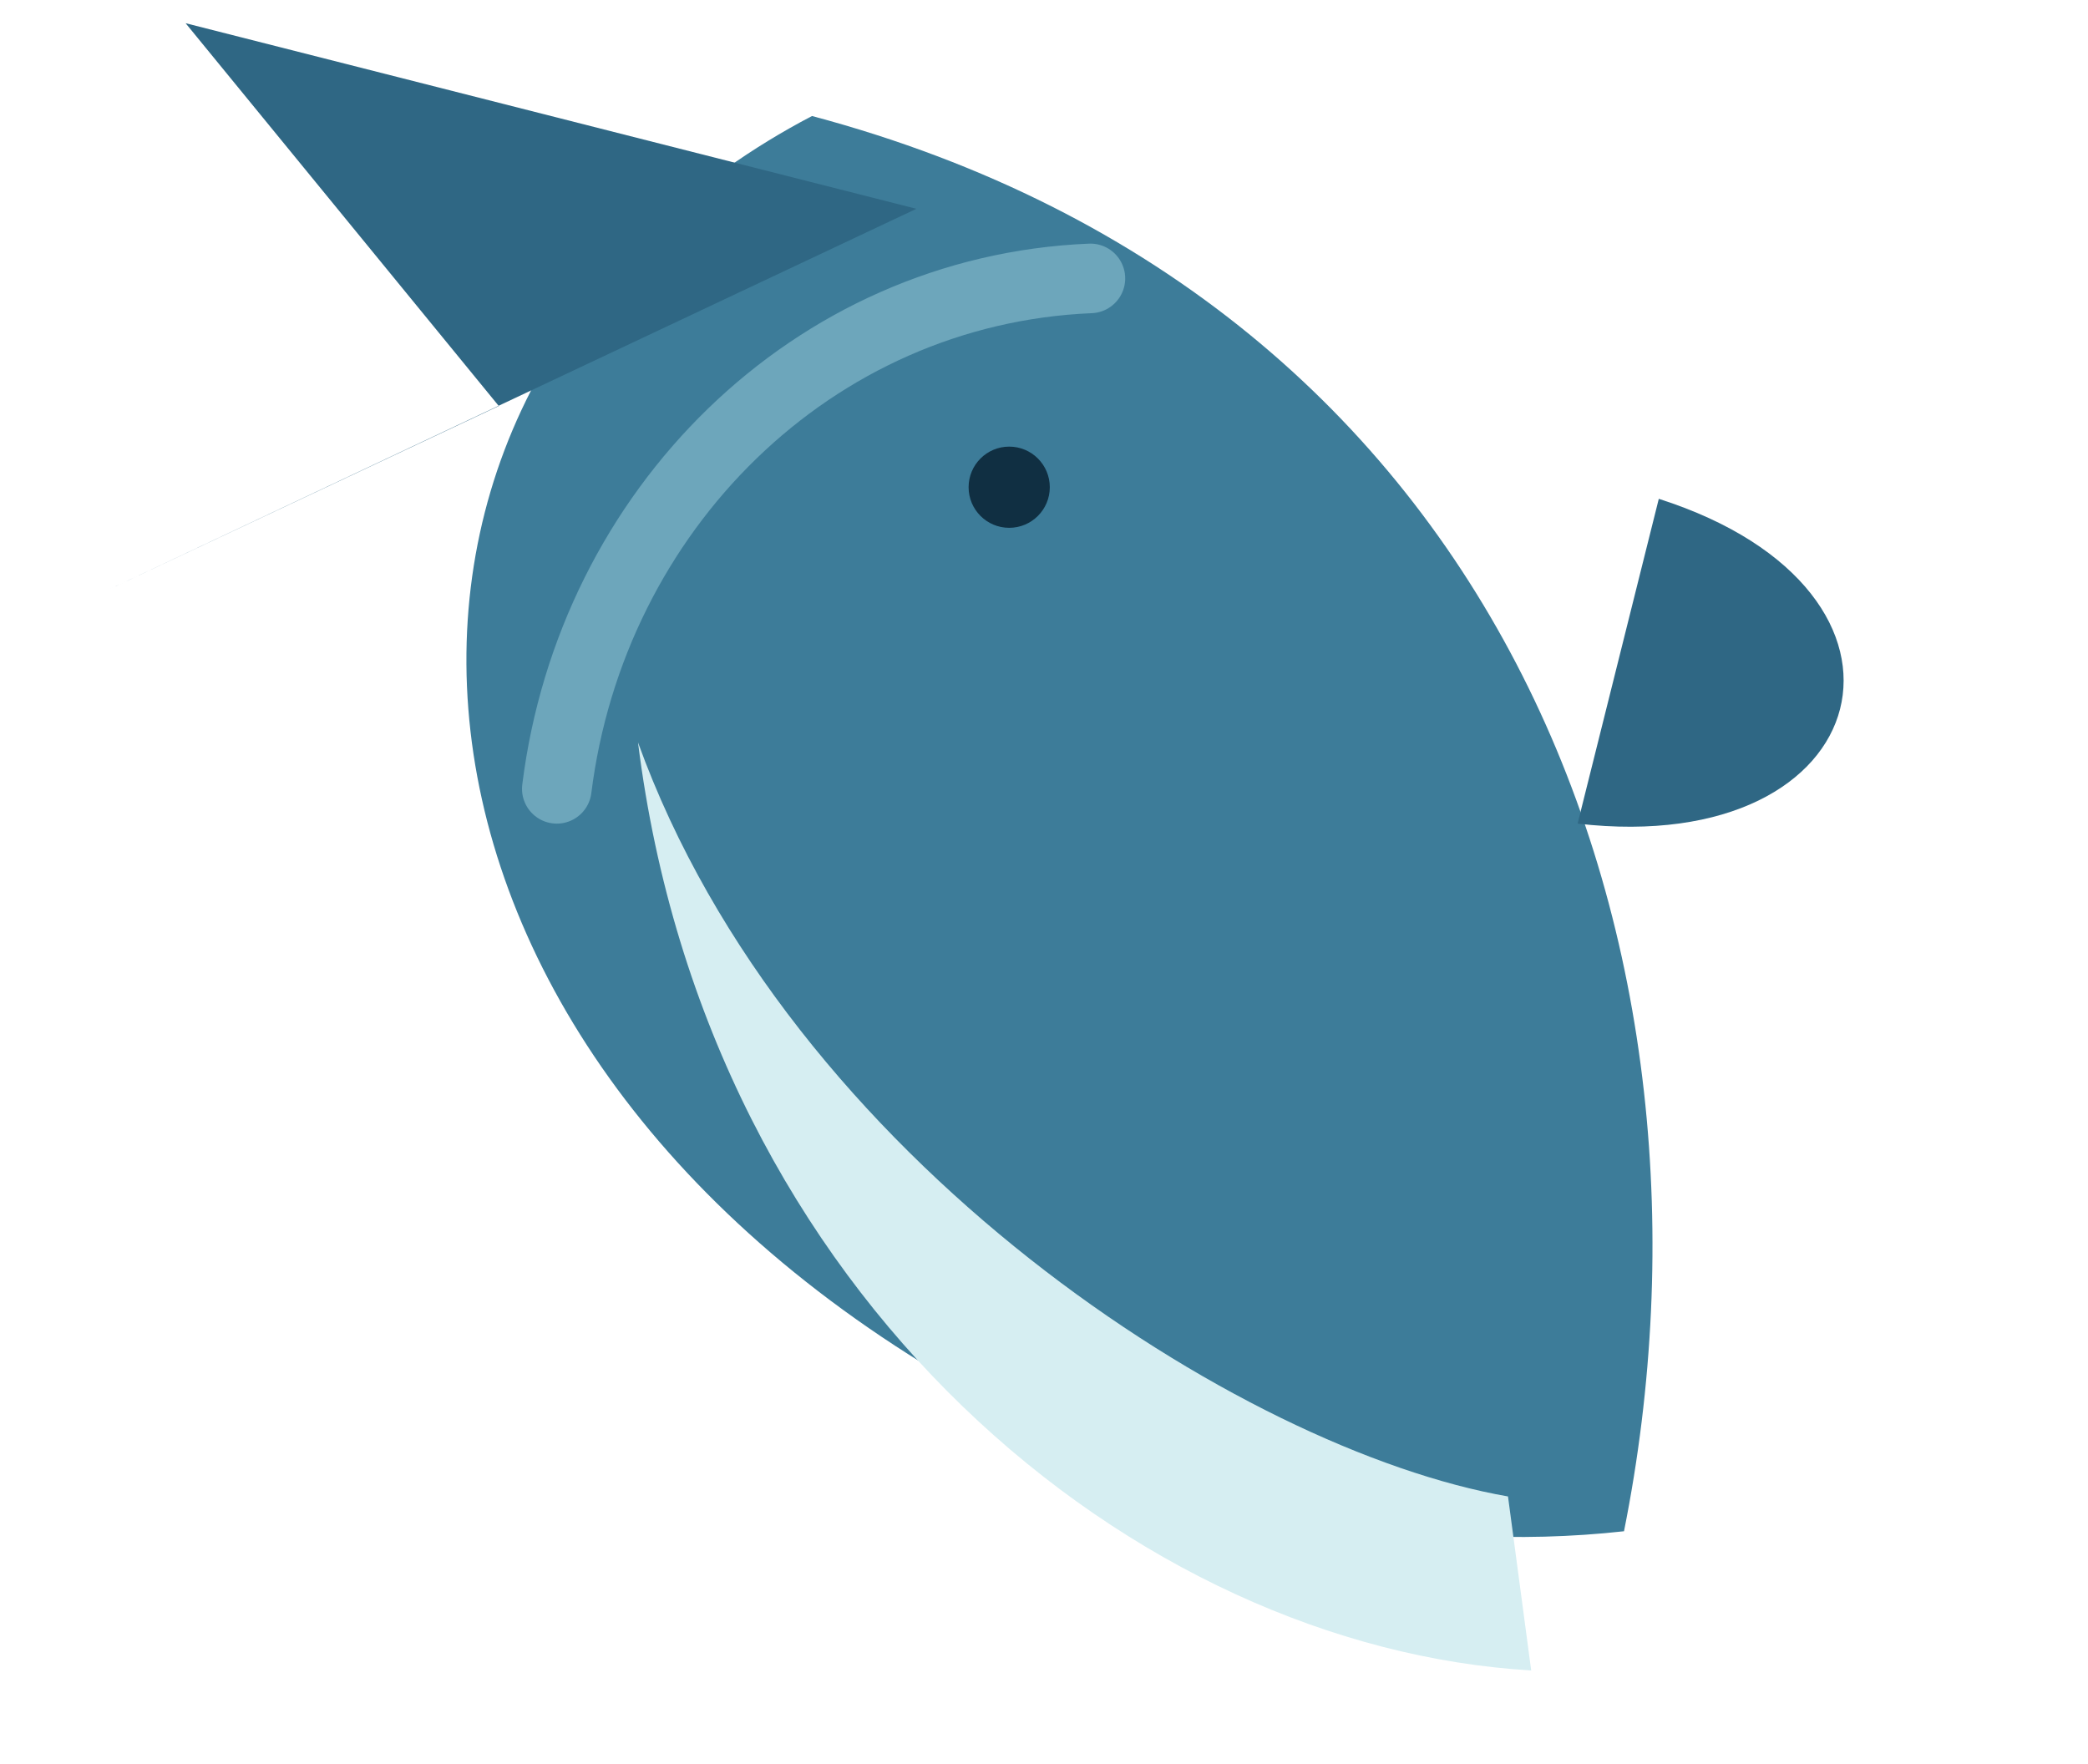
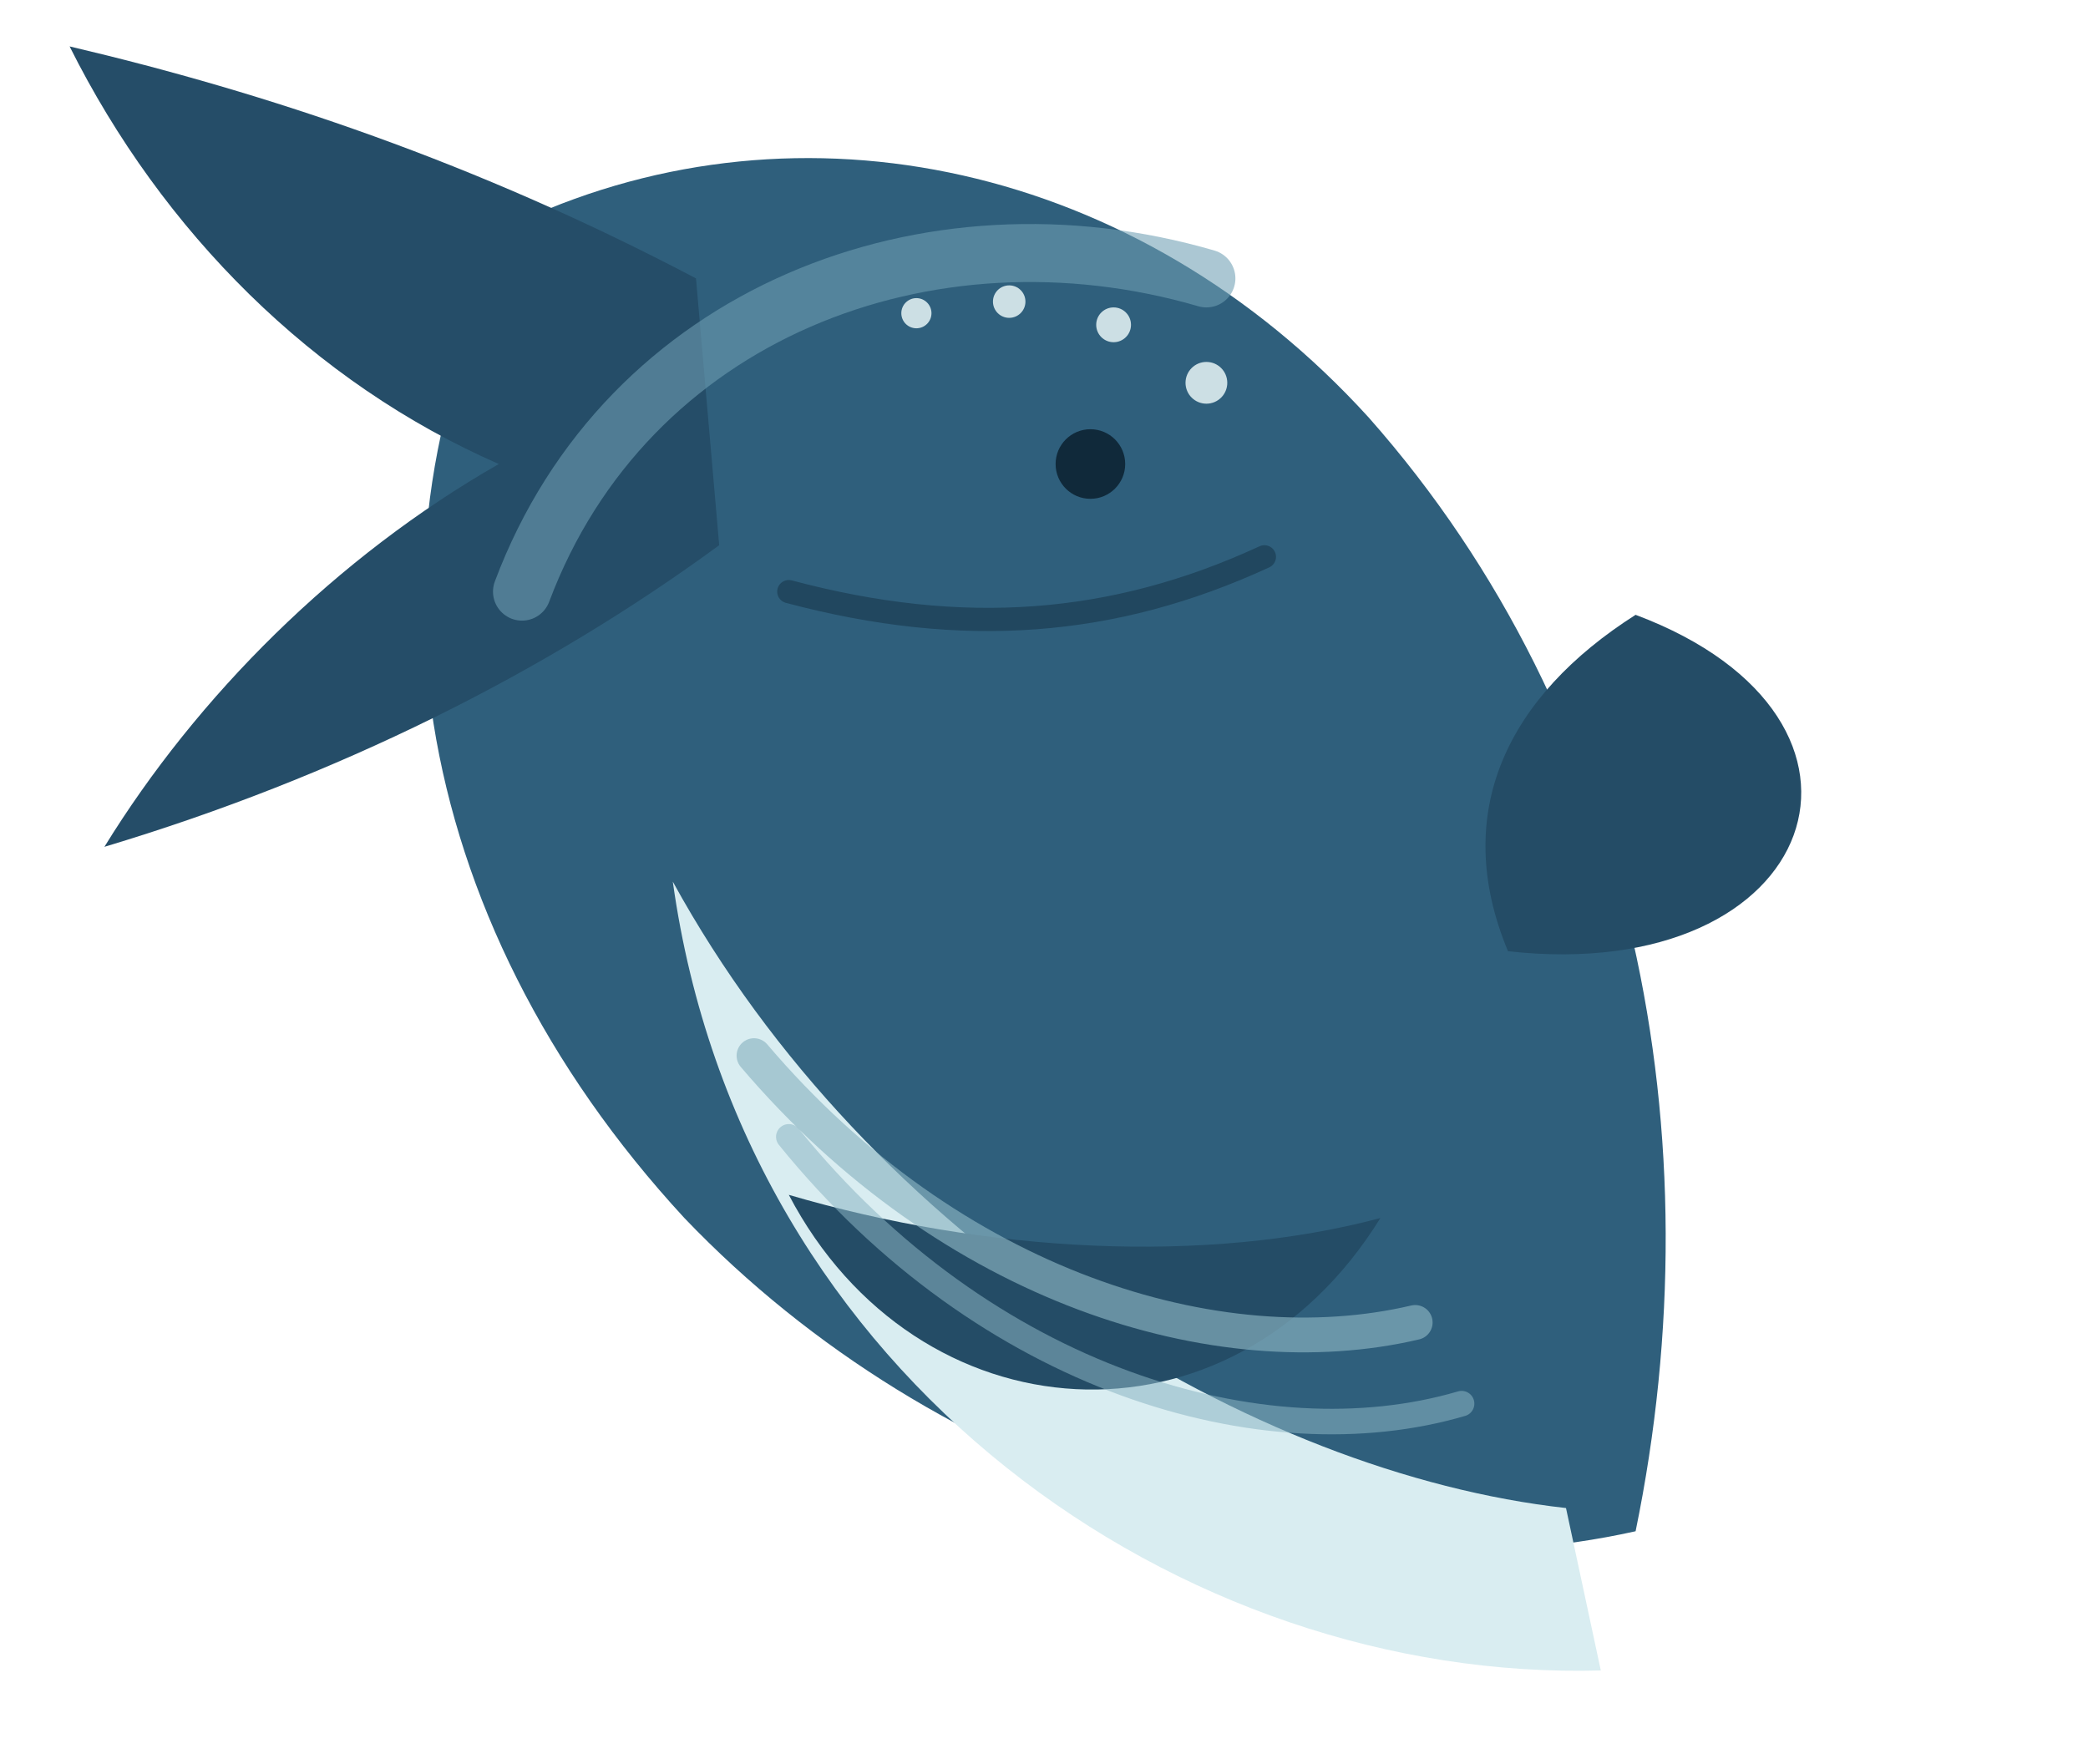
<svg xmlns="http://www.w3.org/2000/svg" viewBox="0 0 180 152">
  <g transform="translate(180 0) scale(-1 1)">
-     <path d="M40 132C30 82 50 26 110 10C152 32 151 88 98 119C78 130 58 134 40 132Z" fill="#3d7c99" />
-     <path d="M101 18L164 2L137 35L171 51Z" fill="#2f6784" />
-     <path d="M50 129C73 125 112 100 125 64C119 112 82 142 48 144Z" fill="#d6eef2" />
-     <path d="M44 71C18 74 12 51 37 43" fill="#2f6784" />
-     <circle cx="93" cy="42" r="3.5" fill="#102f42" />
-     <path d="M86 24C110 25 129 44 132 68" fill="none" stroke="#7fb5c8" stroke-linecap="round" stroke-width="6" opacity="0.72" />
+     <path d="M39 132C32 98 39 62 62 36C82 14 111 8 135 19C150 46 145 79 121 105C99 128 66 138 39 132Z" fill="#2f5f7c" />
+     <path d="M45 130C72 127 105 107 122 76C116 119 78 145 42 144Z" fill="#d9edf1" />
+     <path d="M120 24C139 14 157 8 174 4C166 20 153 33 137 40C151 48 163 60 171 73C151 67 133 58 118 47Z" fill="#254d68" />
+     <path d="M50 82C23 85 15 62 39 53C50 60 55 70 50 82Z" fill="#244c66" />
+     <path d="M61 105C74 126 101 124 112 103C95 108 76 109 61 105Z" fill="#244c66" />
+     <circle cx="86" cy="40" r="3" fill="#10293a" />
+     <path d="M71 48C84 54 97 55 112 51" fill="none" stroke="#18384d" stroke-linecap="round" stroke-width="2" opacity="0.62" />
+     <path d="M58 114C75 118 98 111 115 91" fill="none" stroke="#8bb4c2" stroke-linecap="round" stroke-width="3" opacity="0.65" />
+     <path d="M54 121C71 126 95 119 112 98" fill="none" stroke="#8bb4c2" stroke-linecap="round" stroke-width="2.2" opacity="0.55" />
+     <path d="M76 24C100 17 126 27 135 51" fill="none" stroke="#6f9fb3" stroke-linecap="round" stroke-width="5" opacity="0.58" />
+     <g fill="#e6f3f5" opacity="0.86">
+       <circle cx="76" cy="33" r="1.8" />
+       <circle cx="84" cy="28" r="1.5" />
+       <circle cx="93" cy="26" r="1.4" />
+       <circle cx="101" cy="27" r="1.3" />
+     </g>
  </g>
</svg>
